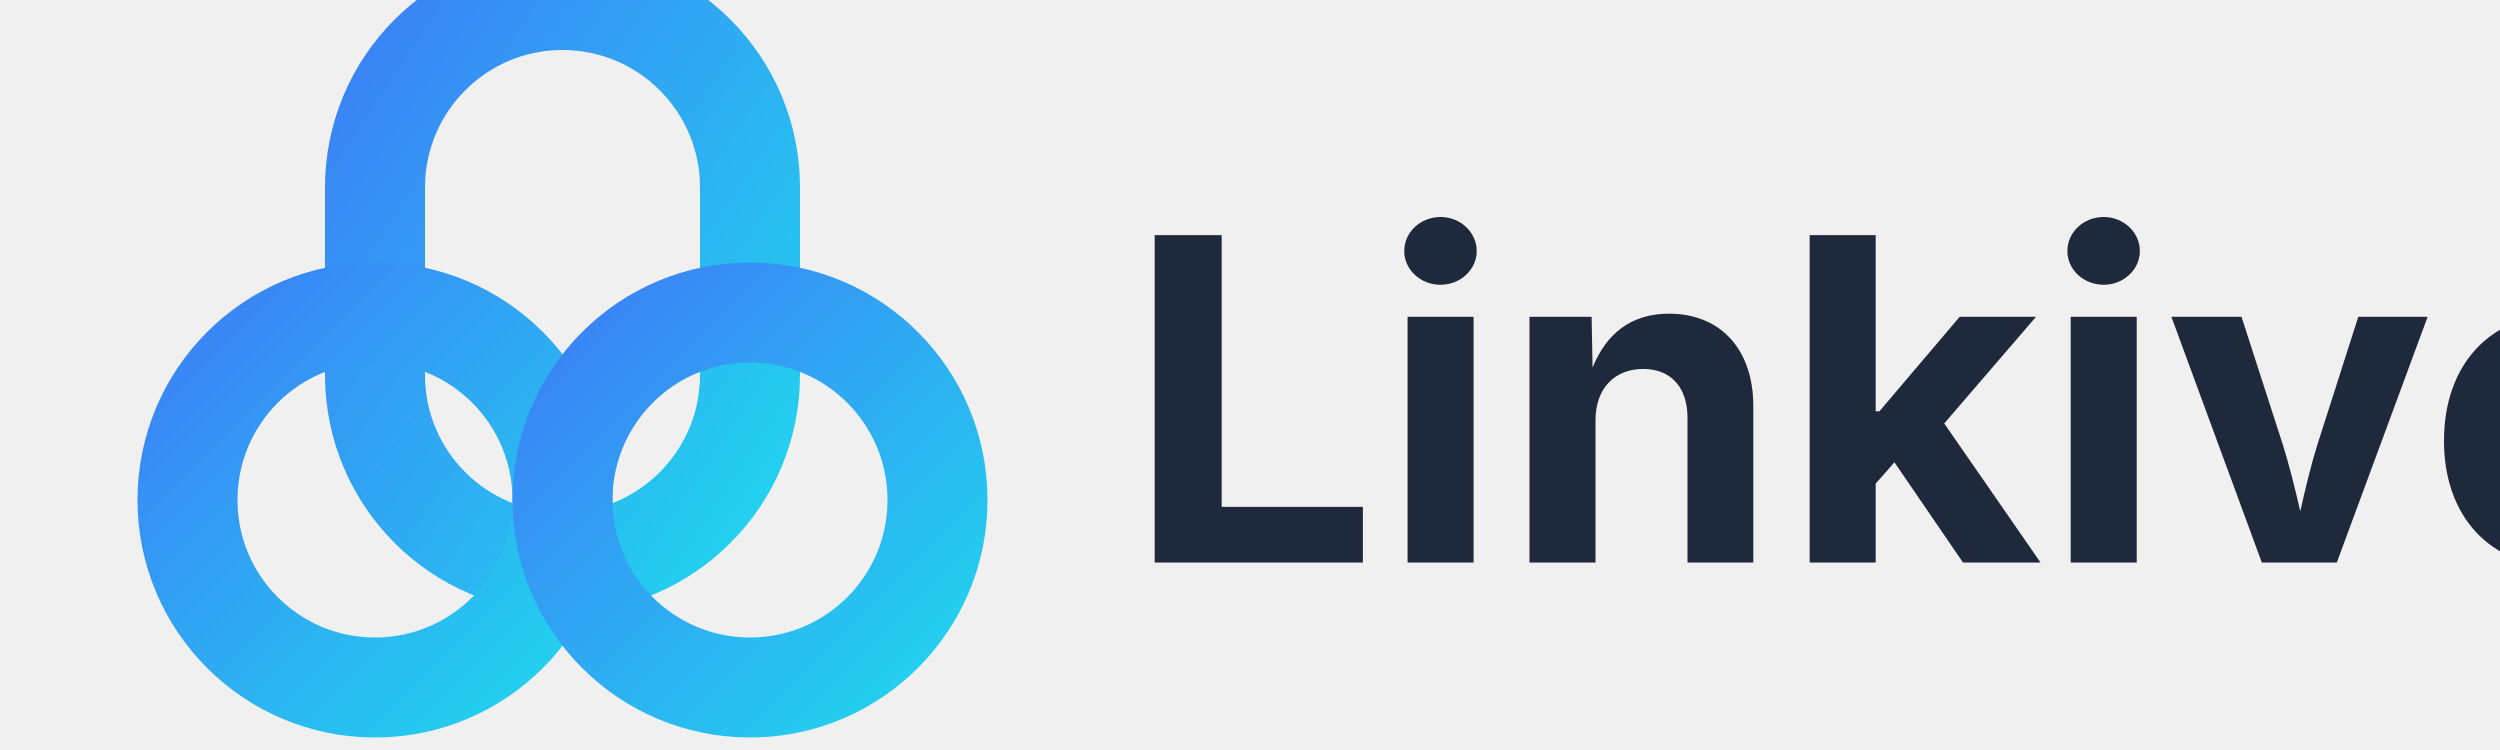
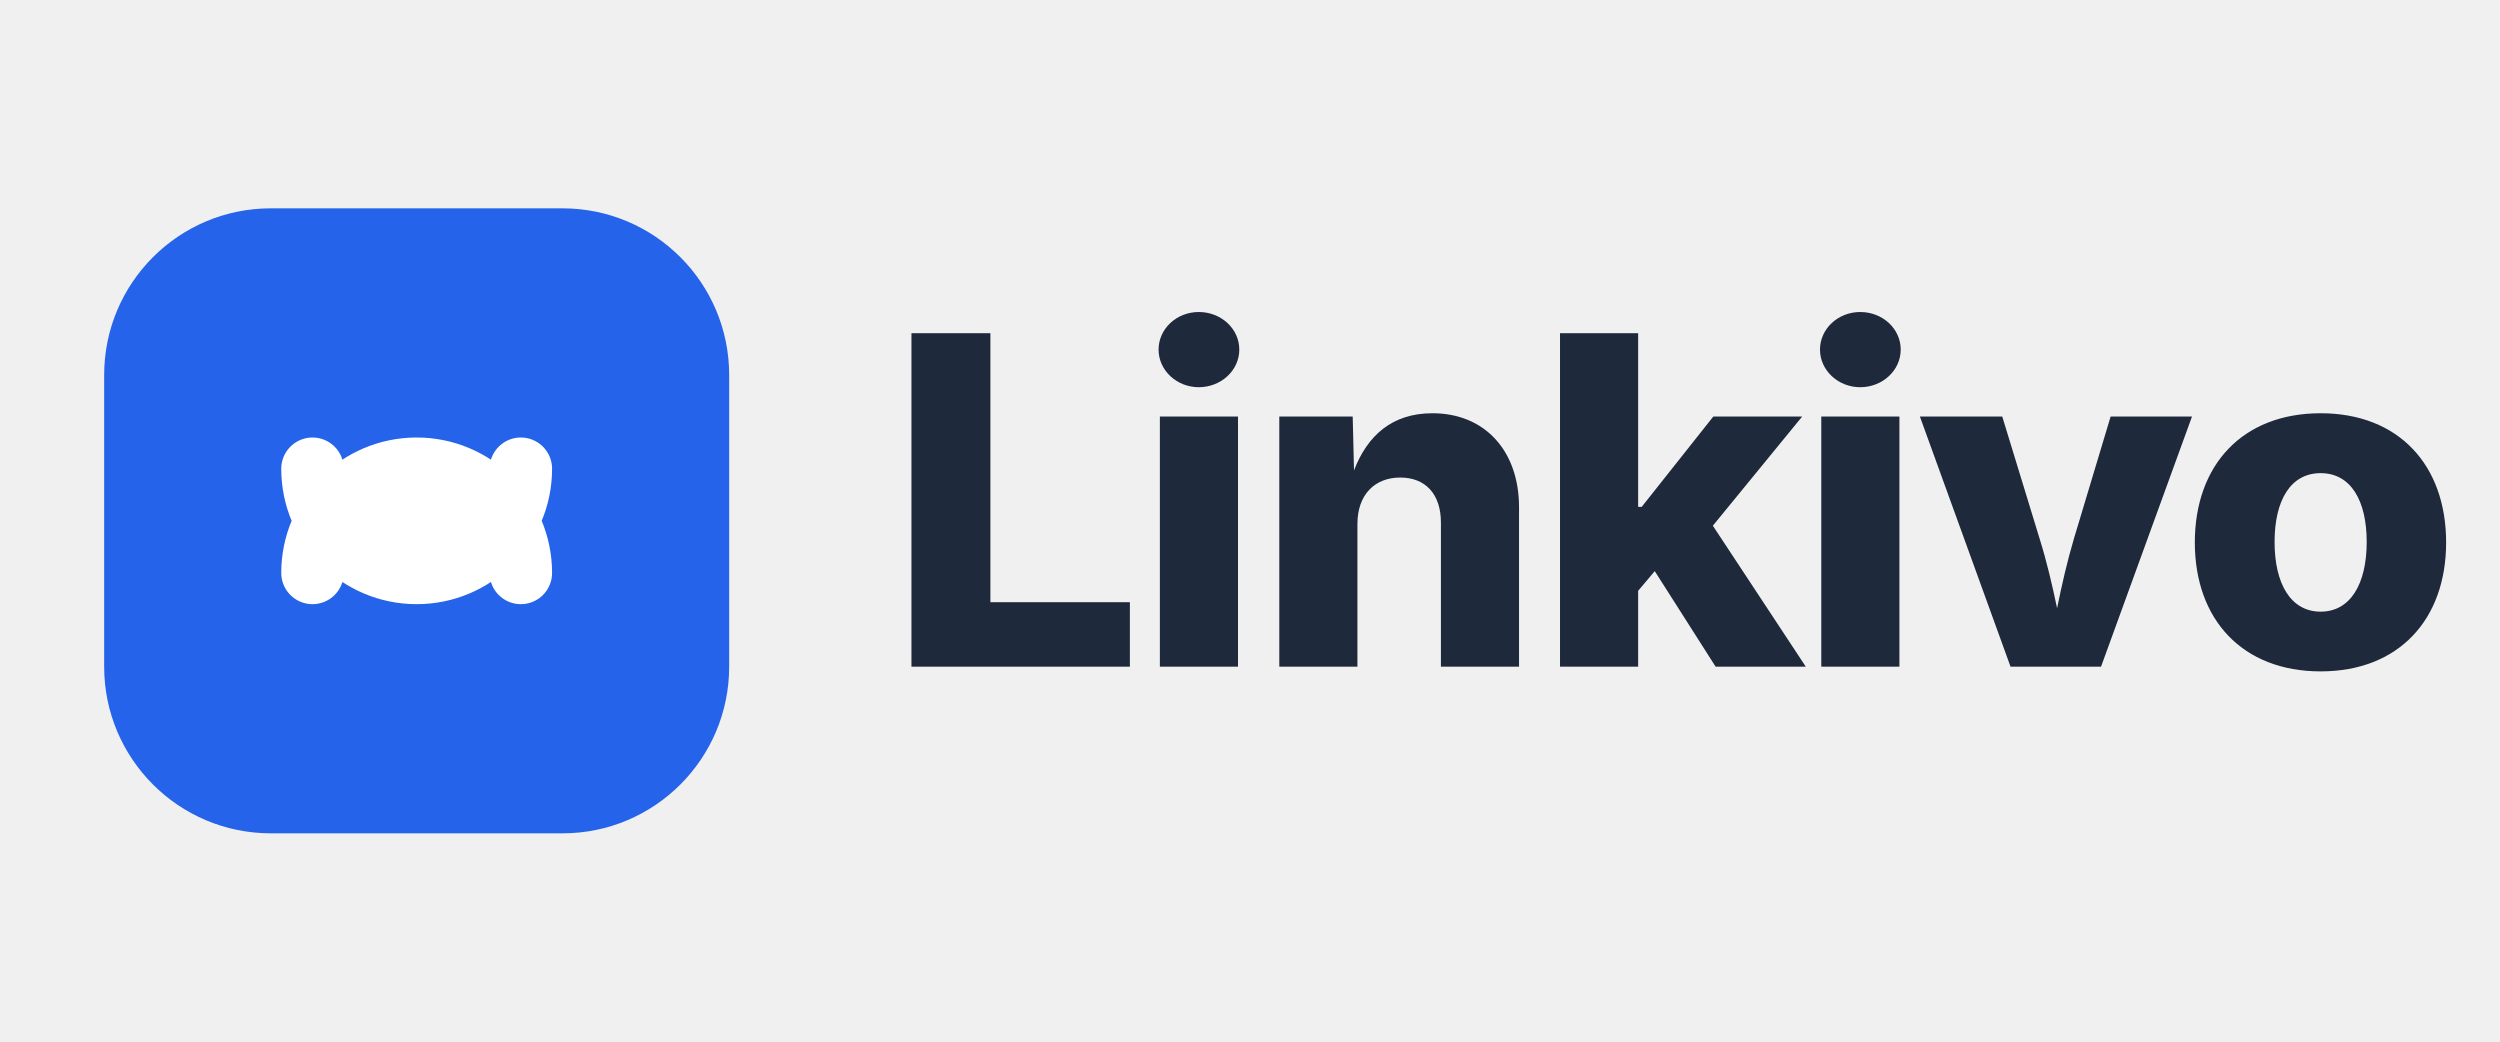
- <svg xmlns="http://www.w3.org/2000/svg" viewBox="0 0 200 60" width="200" height="60">
-   <defs>
-     <linearGradient id="gradLight" x1="0%" y1="0%" x2="100%" y2="100%">
-       <stop offset="0%" stop-color="#3b82f6" />
-       <stop offset="100%" stop-color="#22d3ee" />
-     </linearGradient>
-   </defs>
-   <path d="M30 15 v15 a15 15 0 0 0 30 0 v-15 a15 15 0 0 0 -30 0 z" fill="none" stroke="url(#gradLight)" stroke-width="8" stroke-linecap="round" />
-   <circle cx="30" cy="40" r="15" fill="none" stroke="url(#gradLight)" stroke-width="8" />
-   <circle cx="60" cy="40" r="15" fill="none" stroke="url(#gradLight)" stroke-width="8" />
-   <path d="M40 40 h10" fill="none" stroke="url(#gradLight)" stroke-width="8" stroke-linecap="round" />
-   <text x="90" y="45" font-family="Inter, sans-serif" font-size="36" font-weight="bold" fill="#1e293b">Linkivo</text>
+ <svg xmlns="http://www.w3.org/2000/svg" viewBox="0 0 240 100" width="240" height="100">
+   <rect x="10" y="20" width="60" height="60" rx="16" fill="#2563eb" />
+   <path d="M30 55 A 10 10 0 0 1 50 55 M50 45 A 10 10 0 0 1 30 45" stroke="#ffffff" stroke-width="6" stroke-linecap="round" fill="none" />
+   <line x1="36" y1="50" x2="44" y2="50" stroke="#ffffff" stroke-width="6" stroke-linecap="round" />
+   <text x="85" y="64" font-family="Inter, system-ui, sans-serif" font-weight="800" font-size="44" fill="#1e293b" letter-spacing="-1">Linkivo</text>
</svg>
